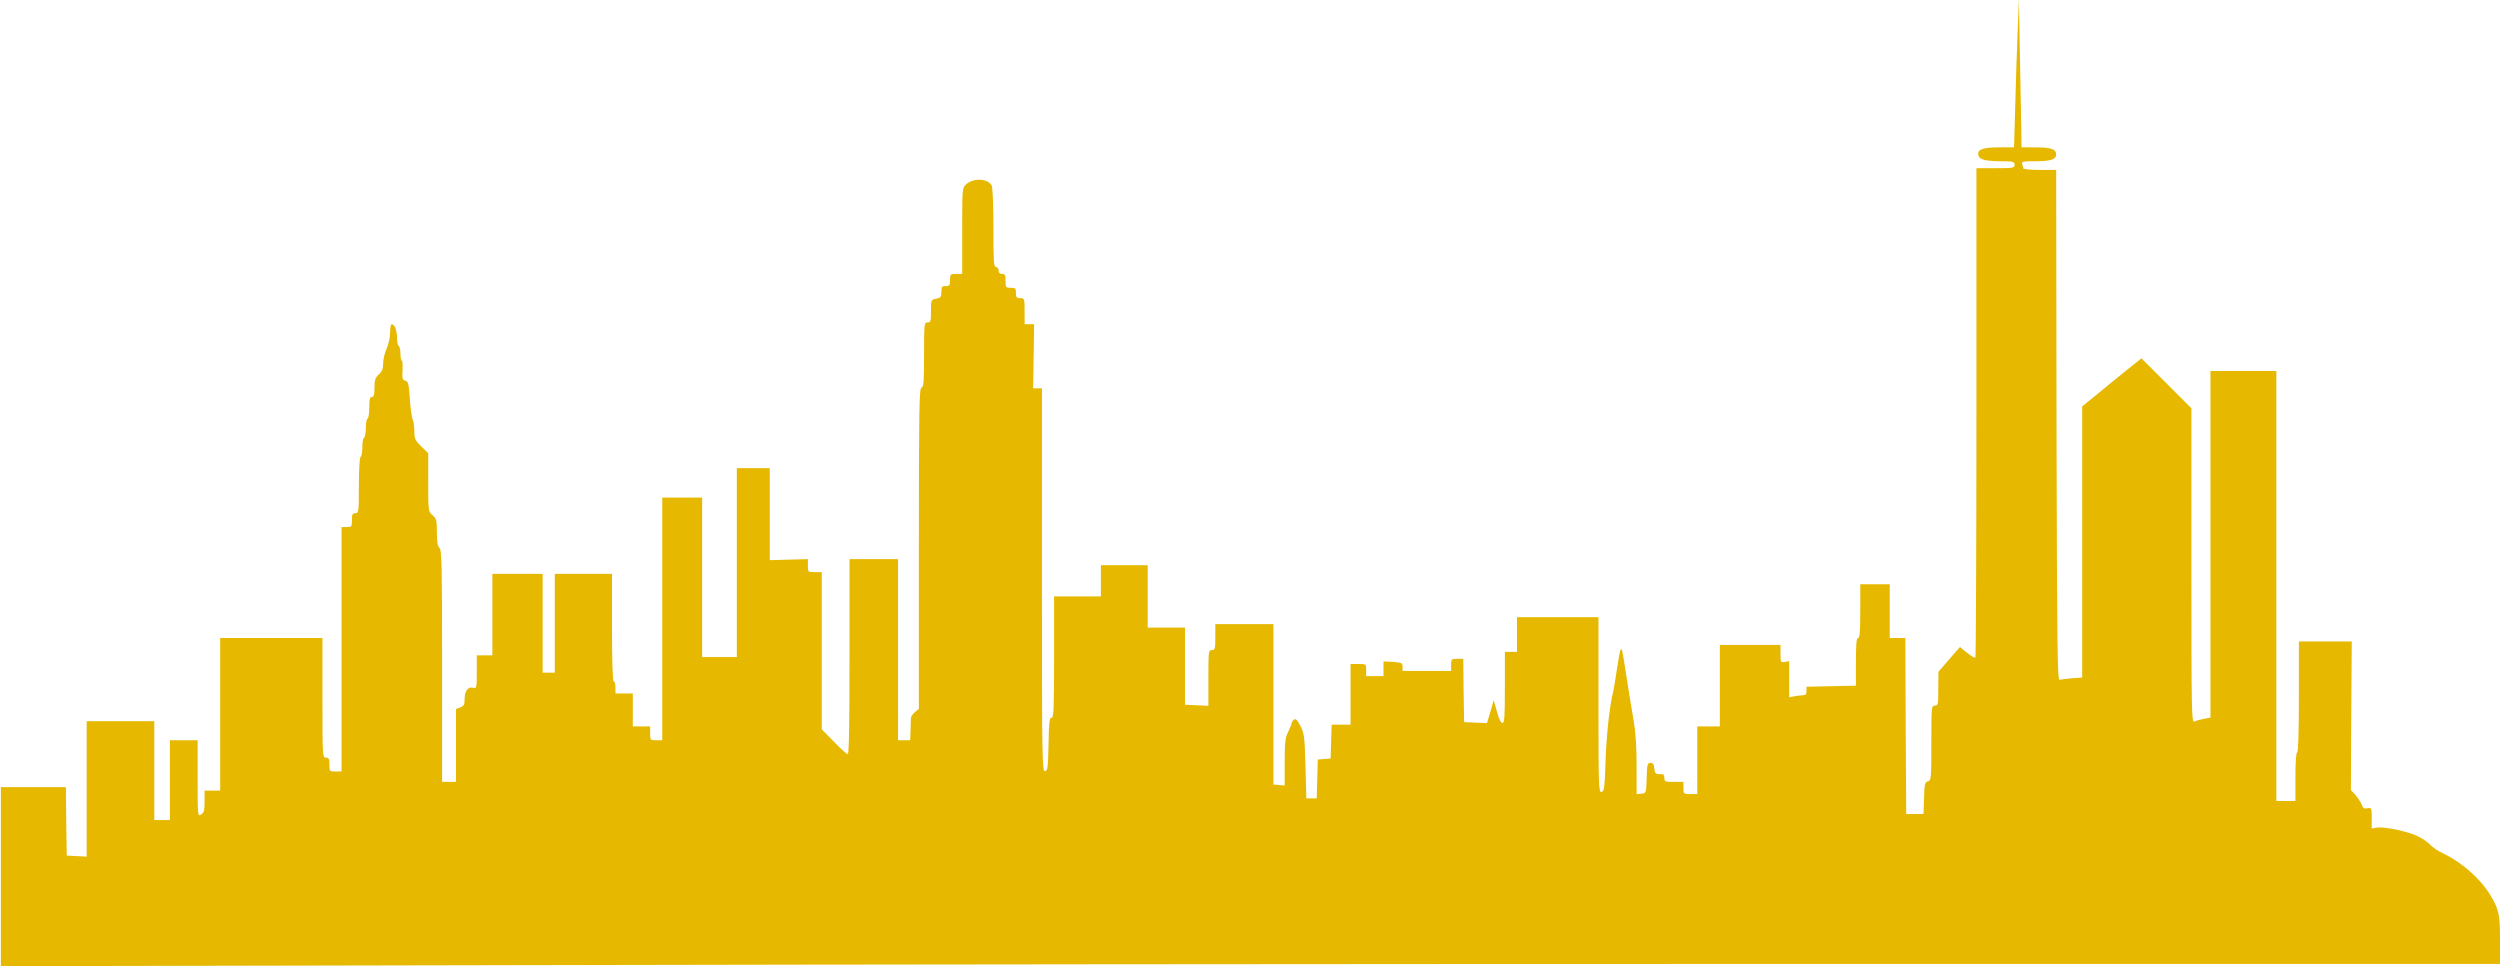
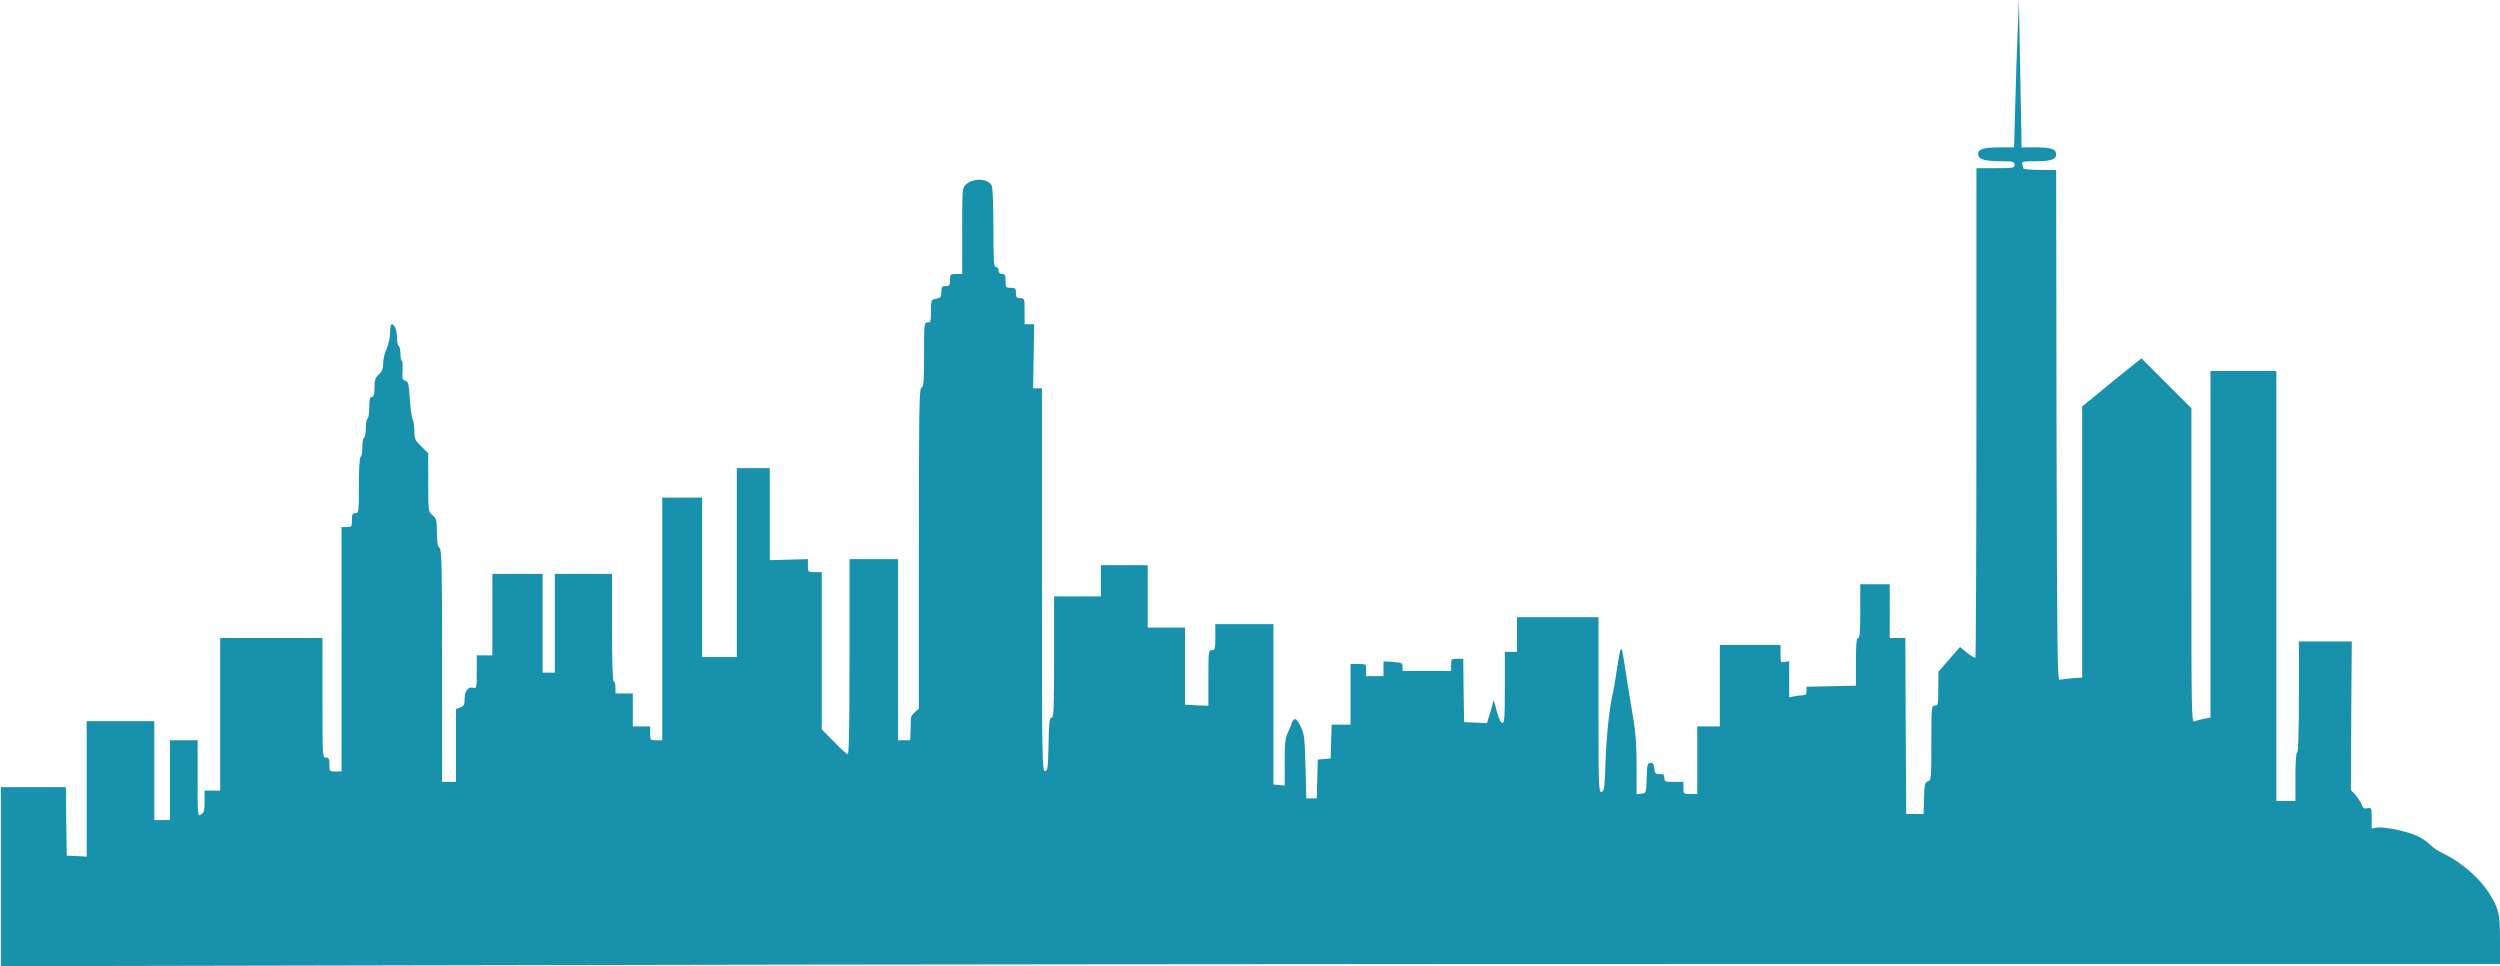
<svg xmlns="http://www.w3.org/2000/svg" version="1.0" width="1442pt" height="557pt" viewBox="0 0 1442 557" preserveAspectRatio="xMidYMid meet">
-   <g transform="translate(0,557) scale(0.1,-0.1)" fill="#e6b800" stroke="none">
+   <g transform="translate(0,557) scale(0.1,-0.1)" fill="#1891AC" stroke="none">
    <path d="M11638 5390 c-4 -102 -11 -294 -14 -427 l-7 -243 -84 0 c-89 0 -123 -10 -123 -37 0 -31 32 -42 123 -43 80 0 87 -2 87 -20 0 -19 -7 -20 -110 -20 l-110 0 0 -1408 c0 -775 -3 -1411 -6 -1415 -4 -3 -25 9 -48 28 l-41 33 -62 -71 -62 -72 -1 -97 c0 -91 -1 -98 -20 -98 -19 0 -20 -7 -20 -216 0 -206 -1 -216 -20 -221 -17 -5 -20 -15 -22 -97 l-3 -91 -50 0 -50 0 -3 507 -2 508 -45 0 -45 0 0 155 0 155 -85 0 -85 0 0 -155 c0 -117 -3 -155 -12 -155 -10 0 -13 -34 -13 -137 l0 -138 -142 -3 -143 -3 0 -24 c0 -18 -5 -25 -19 -25 -10 0 -33 -3 -50 -6 l-31 -6 0 104 0 105 -25 -5 c-24 -4 -25 -2 -25 47 l0 51 -175 0 -175 0 0 -235 0 -235 -65 0 -65 0 0 -195 0 -195 -40 0 c-39 0 -40 1 -40 35 l0 35 -55 0 c-51 0 -55 2 -55 23 0 18 -5 23 -27 22 -24 0 -28 4 -31 32 -2 25 -8 33 -22 33 -17 0 -20 -9 -22 -87 -3 -88 -3 -88 -30 -91 l-28 -3 0 164 c0 105 -6 197 -16 253 -15 88 -34 204 -58 359 -14 93 -19 86 -41 -65 -9 -58 -18 -112 -20 -120 -18 -62 -39 -244 -44 -395 -5 -160 -8 -180 -23 -183 -17 -3 -18 26 -18 502 l0 506 -235 0 -235 0 0 -100 0 -100 -35 0 -35 0 0 -205 c0 -168 -2 -205 -14 -205 -9 0 -21 25 -32 66 l-18 66 -19 -66 -20 -67 -66 3 -66 3 -3 183 -2 182 -35 0 c-33 0 -35 -2 -35 -35 l0 -35 -140 0 -140 0 0 24 c0 22 -5 24 -55 28 l-55 3 0 -42 0 -43 -50 0 -50 0 0 35 c0 35 0 35 -45 35 l-45 0 0 -175 0 -175 -55 0 -54 0 -3 -97 -3 -98 -37 -3 -37 -3 -3 -112 -3 -112 -30 0 -30 0 -5 185 c-5 171 -7 189 -29 232 -19 37 -27 45 -38 37 -7 -6 -13 -16 -13 -21 0 -5 -9 -28 -20 -50 -17 -35 -20 -62 -20 -176 l0 -133 -32 3 -33 3 0 463 0 462 -167 0 -168 0 0 -75 c0 -68 -2 -75 -20 -75 -19 0 -20 -7 -20 -160 l0 -161 -67 3 -68 3 0 223 0 222 -107 0 -108 0 0 180 0 180 -135 0 -135 0 0 -90 0 -90 -135 0 -135 0 0 -350 c0 -302 -2 -350 -15 -350 -12 0 -15 -26 -17 -152 -3 -136 -5 -153 -20 -156 -17 -3 -18 55 -18 1102 l0 1106 -25 0 -26 0 3 185 3 185 -27 0 -28 0 0 75 c0 73 -1 75 -25 75 -21 0 -25 5 -25 30 0 27 -3 30 -30 30 -28 0 -30 2 -30 40 0 33 -3 40 -20 40 -13 0 -20 7 -20 20 0 11 -7 20 -15 20 -13 0 -15 32 -15 226 0 128 -4 233 -10 244 -22 41 -105 45 -147 7 -23 -20 -23 -24 -23 -269 l0 -248 -35 0 c-33 0 -35 -2 -35 -35 0 -31 -3 -35 -25 -35 -22 0 -25 -4 -25 -34 0 -29 -4 -34 -30 -39 -30 -6 -30 -7 -30 -72 0 -58 -2 -65 -20 -65 -19 0 -20 -7 -20 -185 0 -156 -2 -187 -15 -191 -13 -5 -15 -118 -15 -929 l0 -924 -22 -18 c-13 -10 -23 -26 -24 -35 0 -10 -1 -43 -2 -73 l-2 -55 -35 0 -35 0 0 523 0 522 -140 0 -140 0 0 -562 c0 -377 -3 -563 -10 -563 -6 0 -42 32 -80 72 l-70 71 0 454 0 453 -40 0 c-40 0 -40 0 -40 38 l0 37 -110 -3 -110 -3 0 265 0 266 -95 0 -95 0 0 -545 0 -545 -100 0 -100 0 0 460 0 460 -115 0 -115 0 0 -700 0 -700 -35 0 c-34 0 -35 1 -35 40 l0 40 -50 0 -50 0 0 95 0 95 -50 0 -50 0 0 35 c0 19 -4 35 -10 35 -6 0 -10 110 -10 310 l0 310 -165 0 -165 0 0 -285 0 -285 -35 0 -35 0 0 285 0 285 -145 0 -145 0 0 -235 0 -235 -45 0 -45 0 0 -96 c0 -92 -1 -96 -20 -91 -30 8 -50 -19 -50 -64 0 -33 -4 -41 -25 -49 l-25 -10 0 -210 0 -210 -40 0 -40 0 0 669 c0 582 -2 670 -15 681 -11 9 -15 33 -15 89 0 70 -2 79 -25 99 -25 22 -25 23 -25 190 l0 168 -40 39 c-36 35 -40 44 -40 88 0 26 -4 56 -9 66 -6 10 -13 63 -17 118 -6 89 -9 102 -26 107 -17 4 -19 12 -16 60 1 31 0 56 -4 56 -5 0 -8 18 -8 39 0 22 -5 43 -10 46 -6 3 -10 24 -10 46 0 42 -14 79 -30 79 -6 0 -10 -22 -10 -49 0 -27 -9 -68 -20 -92 -11 -24 -20 -62 -20 -85 0 -30 -6 -47 -25 -64 -21 -19 -25 -33 -25 -77 0 -40 -4 -53 -15 -53 -12 0 -15 -13 -15 -59 0 -33 -4 -63 -10 -66 -6 -3 -10 -28 -10 -55 0 -27 -5 -52 -10 -55 -6 -3 -10 -28 -10 -55 0 -27 -4 -52 -10 -55 -6 -4 -10 -70 -10 -166 0 -152 -1 -159 -20 -159 -17 0 -20 -7 -20 -40 0 -38 -2 -40 -30 -40 l-30 0 0 -705 0 -705 -35 0 c-34 0 -35 1 -35 40 0 33 -3 40 -20 40 -20 0 -20 7 -20 345 l0 345 -295 0 -295 0 0 -440 0 -440 -45 0 -45 0 0 -63 c0 -51 -3 -64 -20 -75 -20 -12 -20 -10 -20 208 l0 220 -80 0 -80 0 0 -230 0 -230 -45 0 -45 0 0 285 0 285 -195 0 -195 0 0 -390 0 -391 -57 3 -58 3 -3 198 -2 197 -188 0 -187 0 0 -517 0 -516 3005 6 c1653 4 4896 7 7208 7 l4202 0 0 138 c0 147 -6 175 -54 256 -56 95 -165 192 -277 245 -25 11 -57 33 -70 47 -13 14 -45 37 -70 49 -56 29 -200 59 -240 51 l-29 -5 0 60 c0 60 -1 61 -25 57 -19 -4 -26 0 -33 22 -6 14 -22 39 -36 55 l-26 28 2 429 3 428 -152 0 -153 0 0 -320 c0 -207 -4 -320 -10 -320 -6 0 -10 -53 -10 -140 l0 -140 -55 0 -55 0 0 1240 0 1240 -190 0 -190 0 0 -1000 0 -999 -37 -7 c-21 -4 -46 -11 -55 -16 -17 -8 -18 38 -18 899 l0 908 -144 144 -144 144 -99 -79 c-54 -44 -131 -106 -170 -139 l-73 -59 0 -782 0 -782 -57 -4 c-32 -3 -65 -7 -73 -9 -13 -4 -15 165 -18 1469 l-2 1472 -95 0 c-52 0 -95 4 -95 9 0 5 -3 16 -6 25 -5 14 5 16 76 16 89 0 120 10 120 40 0 30 -31 40 -119 40 l-81 0 -1 98 c-1 53 -5 246 -8 427 l-6 330 -7 -185z" />
  </g>
</svg>
